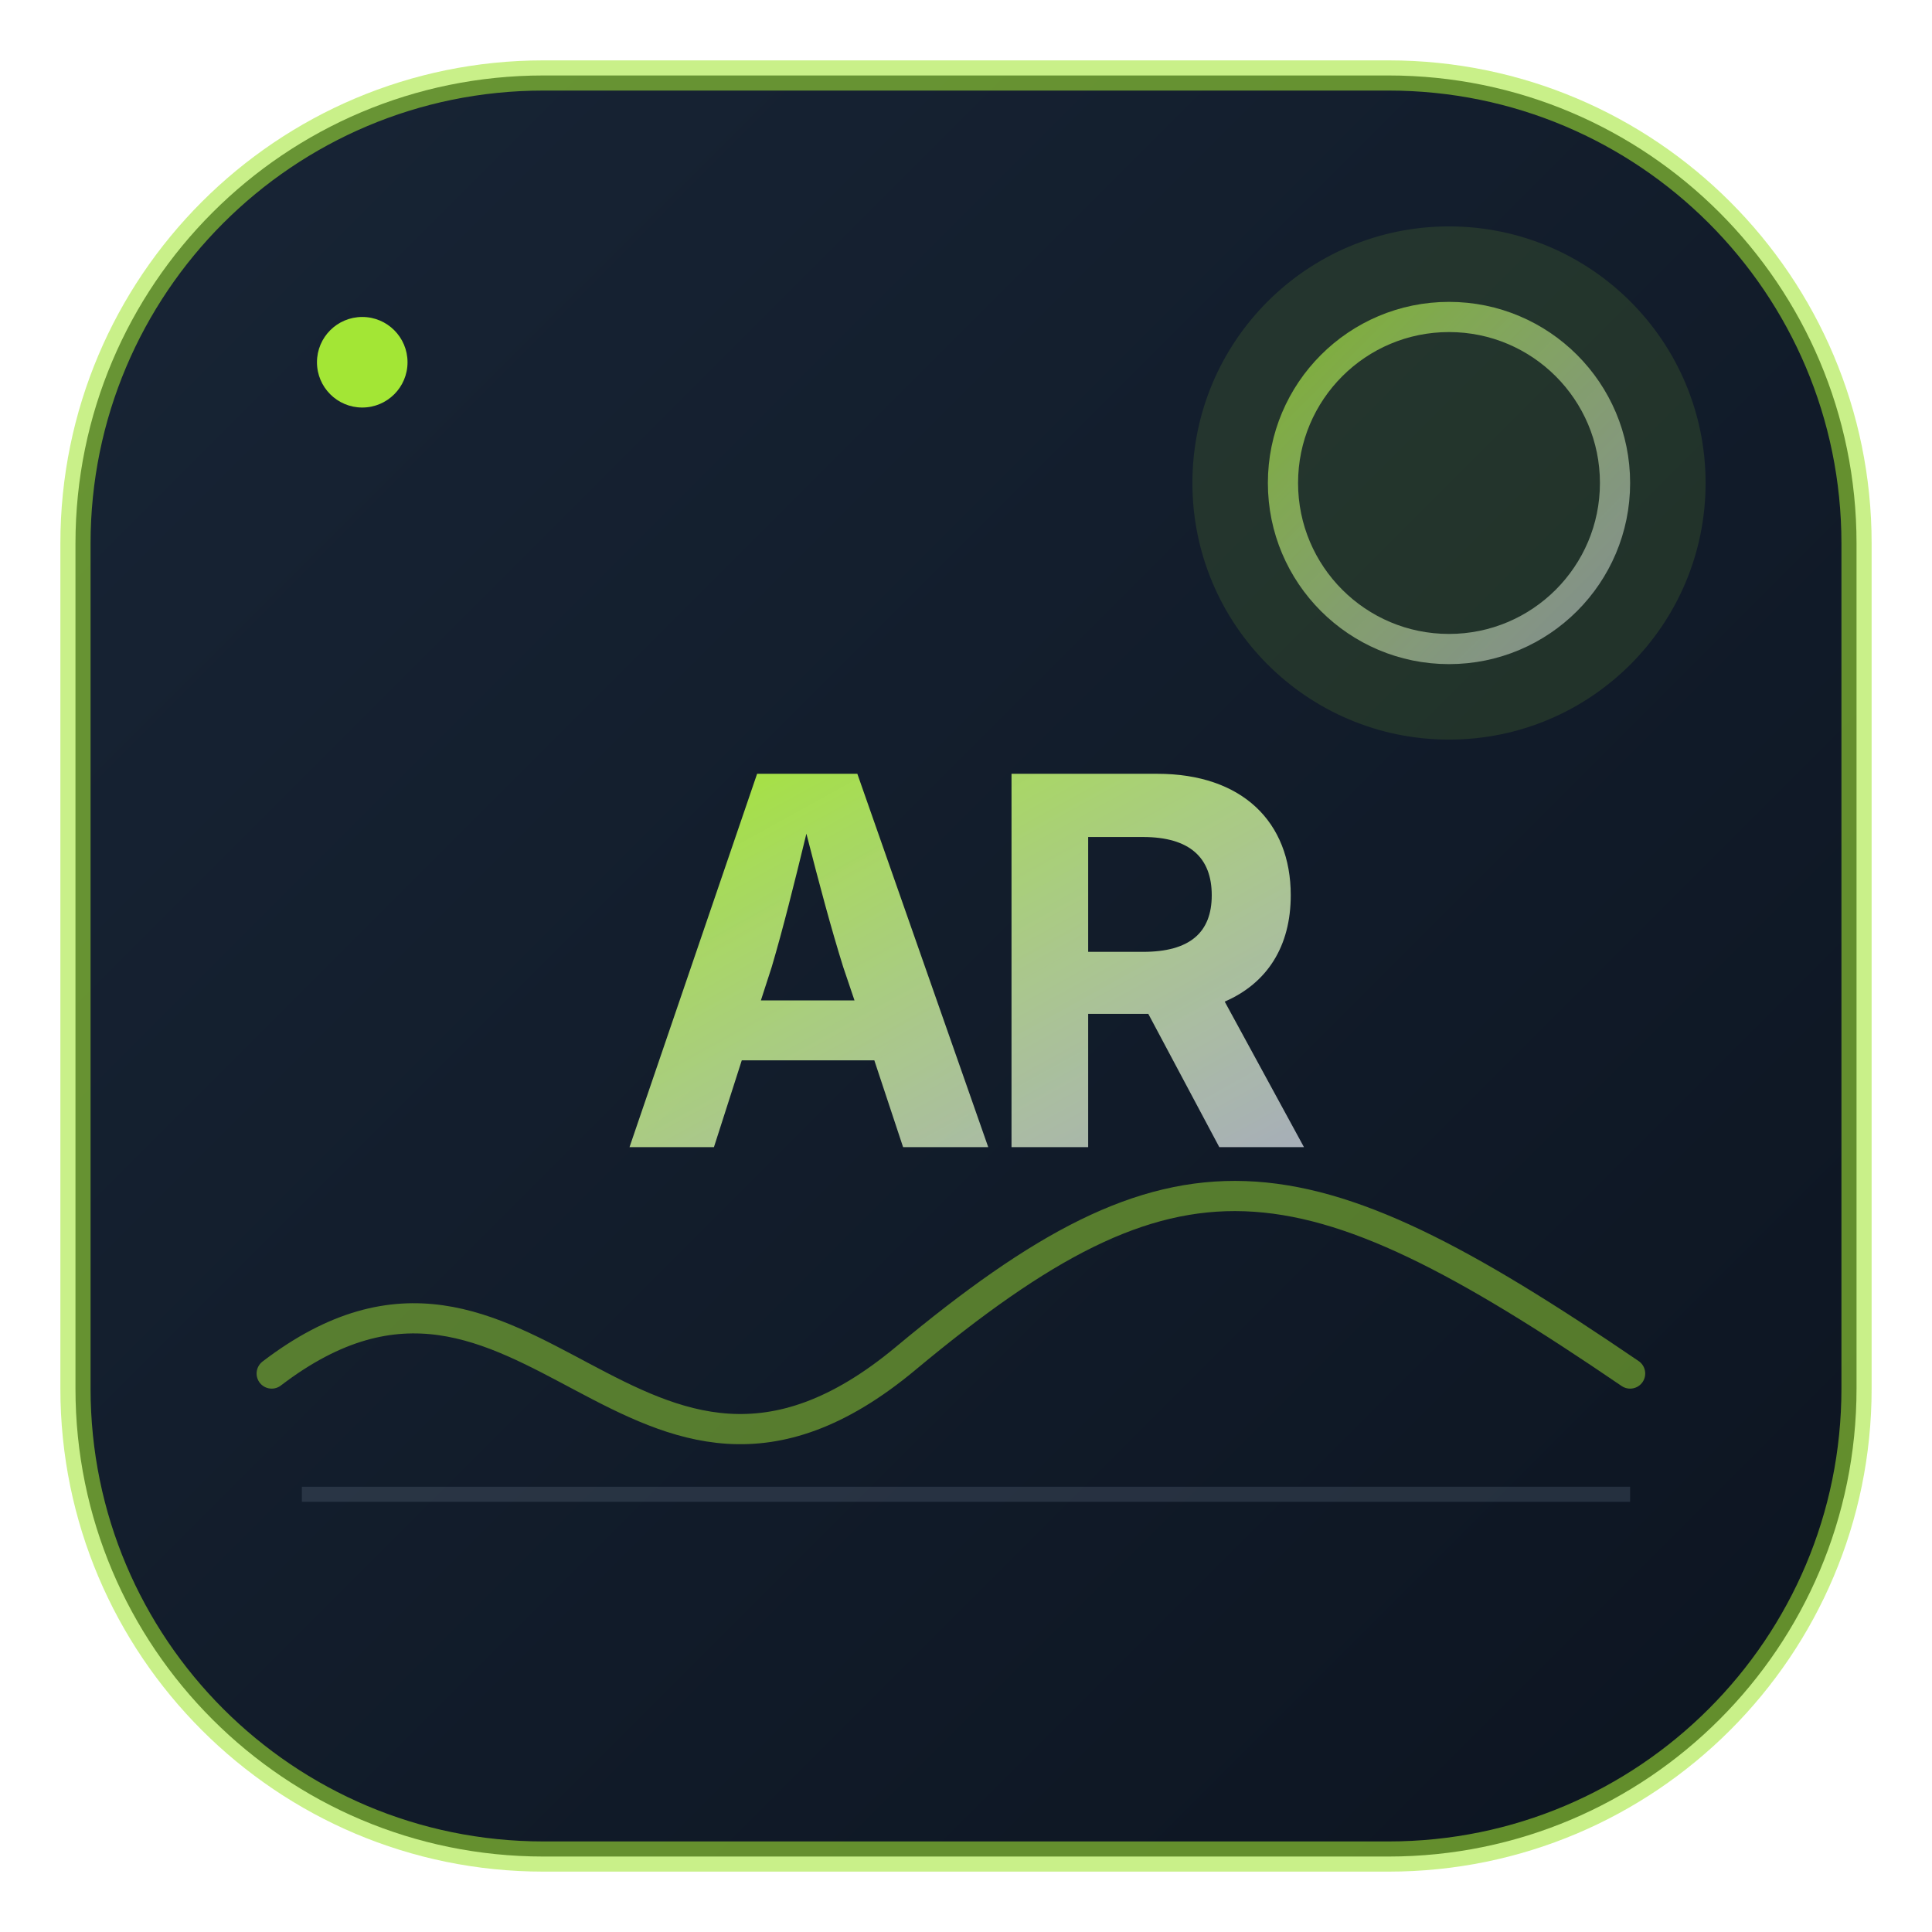
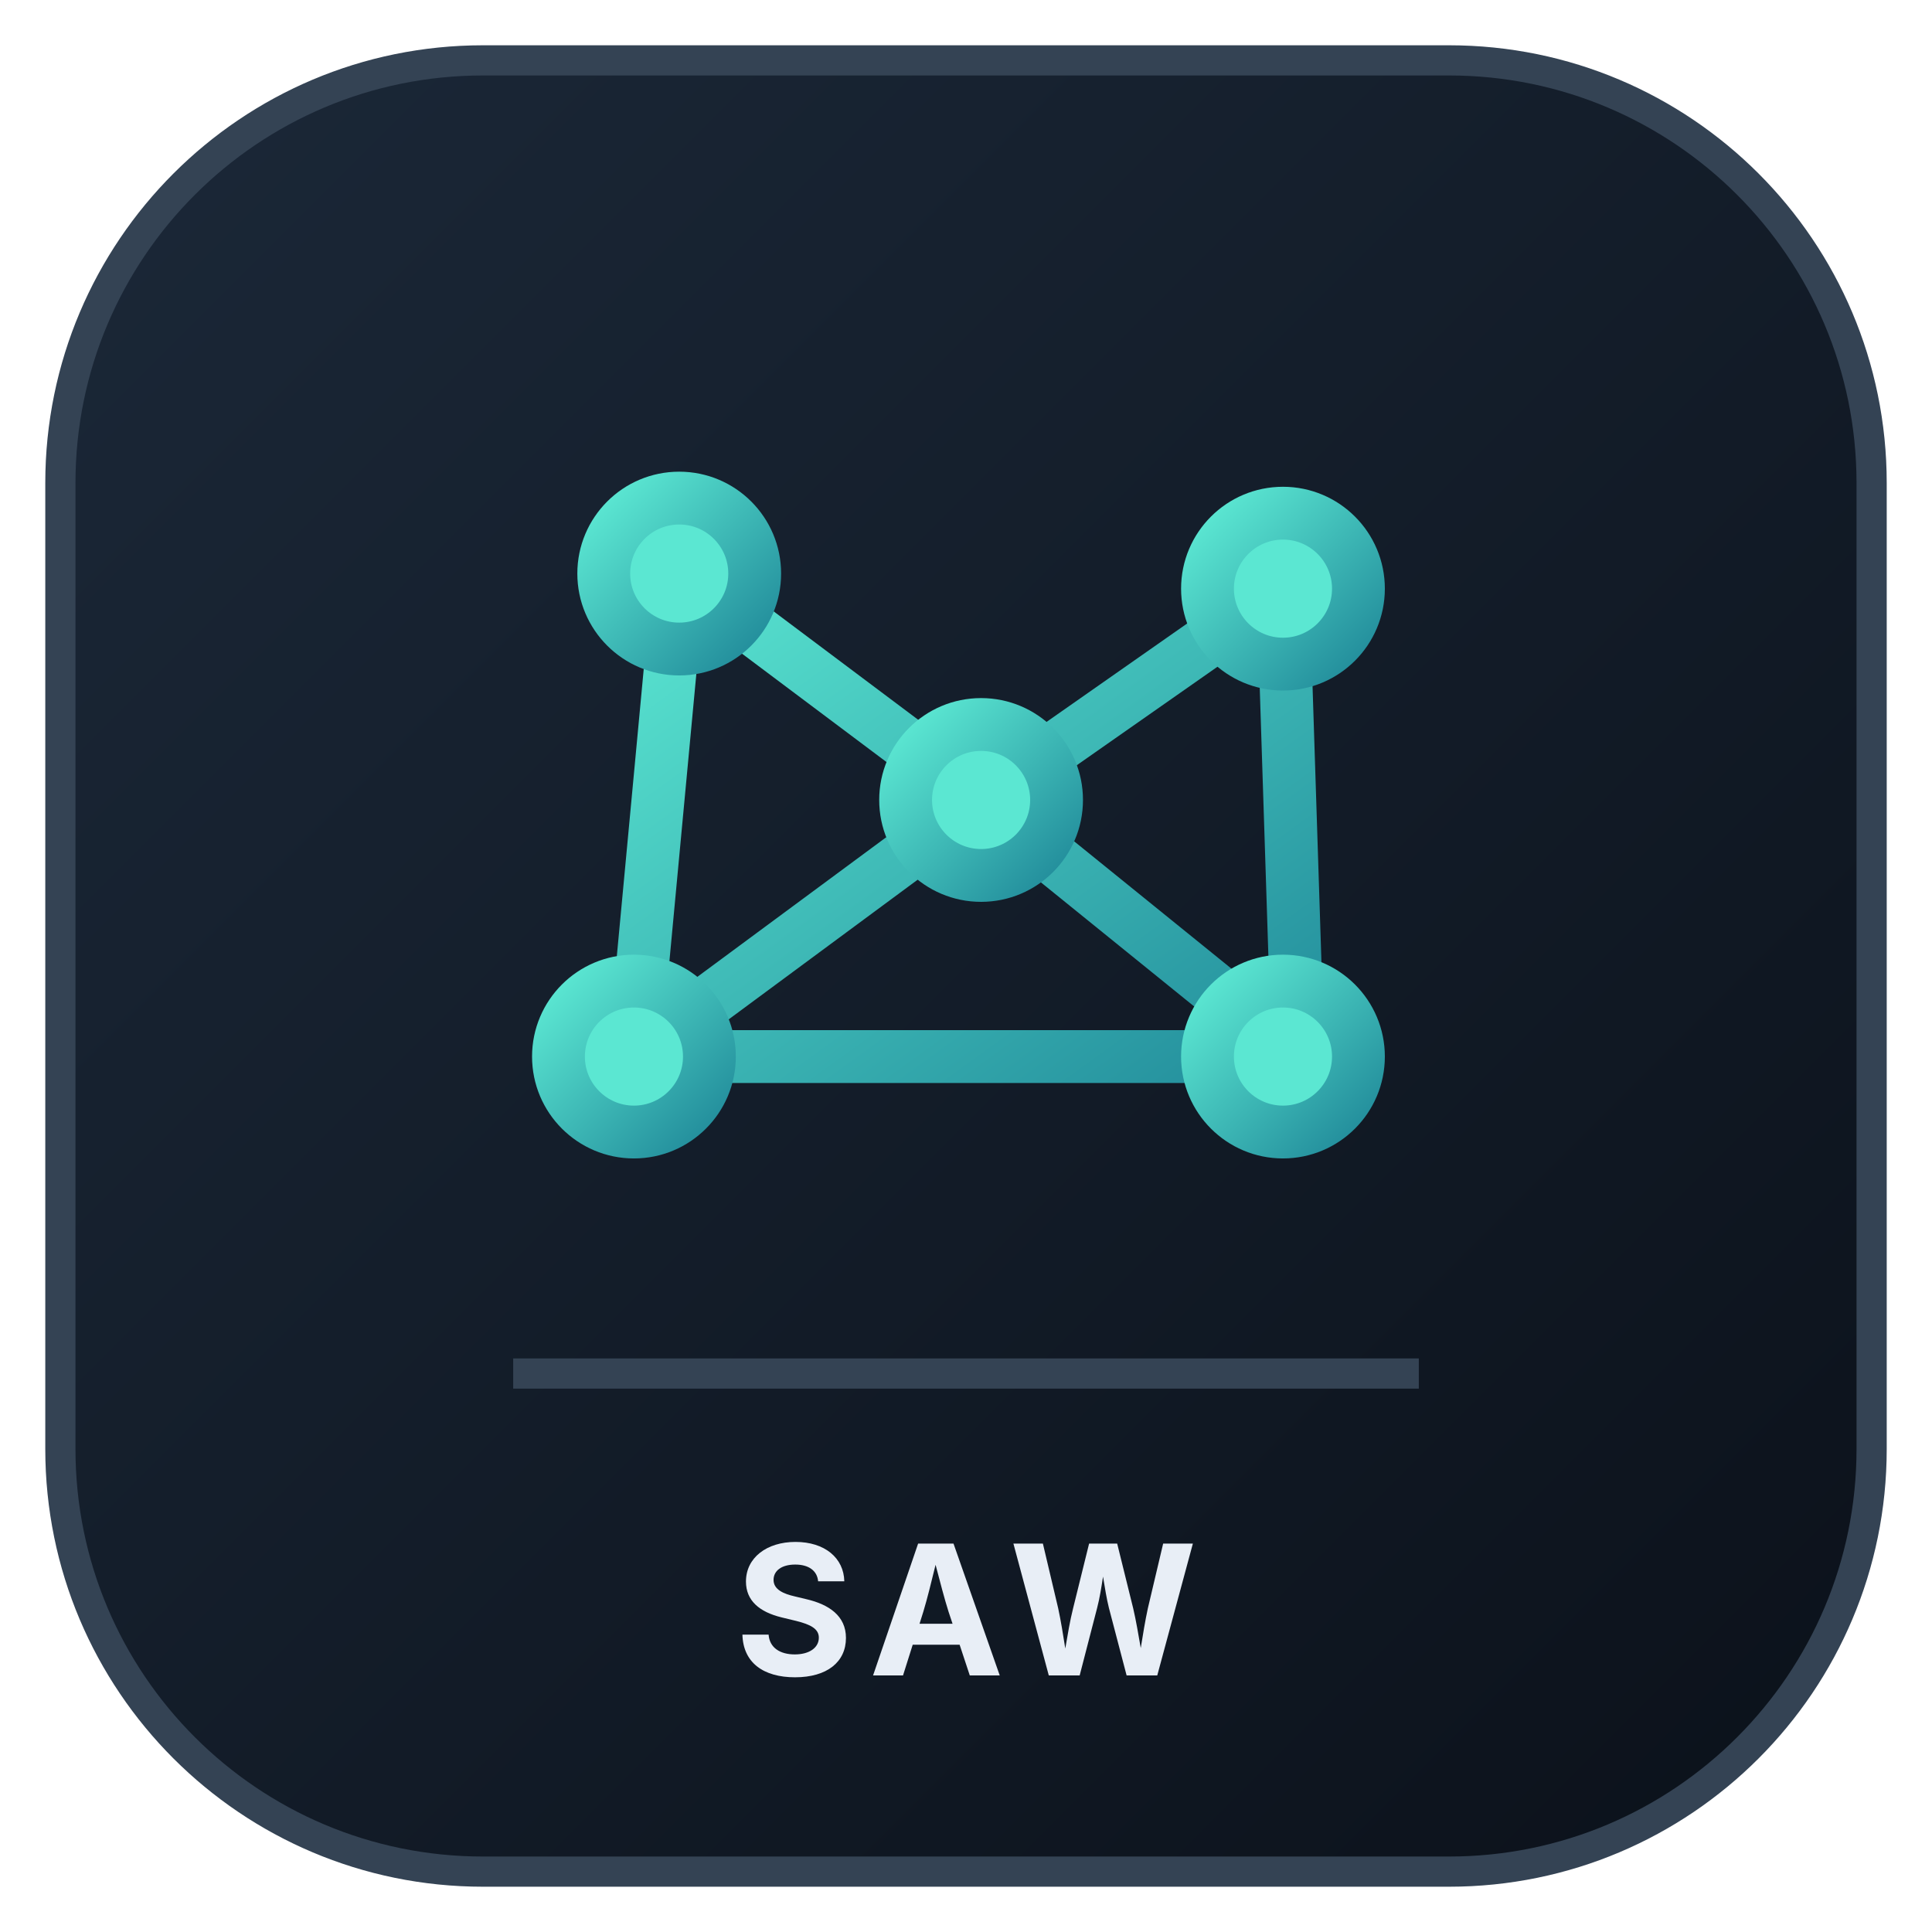
- <svg xmlns="http://www.w3.org/2000/svg" width="128" height="128" viewBox="0 0 128 128" role="img" aria-labelledby="title desc">
+ <svg xmlns="http://www.w3.org/2000/svg" viewBox="0 0 128 128" role="img" aria-labelledby="title desc">
  <defs>
-     <linearGradient id="panel" x1="0" y1="0" x2="1" y2="1">
-       <stop offset="0" stop-color="#182536" />
-       <stop offset="1" stop-color="#0c1420" />
+     <linearGradient id="bg" x1="0" y1="0" x2="1" y2="1">
+       <stop stop-color="#1b2838" />
+       <stop offset="1" stop-color="#0b111a" />
    </linearGradient>
    <linearGradient id="accent" x1="0" y1="0" x2="1" y2="1">
-       <stop offset="0" stop-color="#a3e635" />
-       <stop offset="1" stop-color="#e2e8f0" stop-opacity=".72" />
+       <stop stop-color="#5BE7D2" />
+       <stop offset="1" stop-color="#238E9C" />
    </linearGradient>
  </defs>
-   <rect x="5" y="5" width="118" height="118" rx="31" fill="url(#panel)" stroke="#a3e635" stroke-opacity=".58" stroke-width="2" />
-   <circle cx="96" cy="32" r="17" fill="#a3e635" fill-opacity=".12" />
-   <circle cx="96" cy="32" r="11" fill="none" stroke="url(#accent)" stroke-opacity=".7" stroke-width="2" />
-   <path d="M18 91 C35 78 42 105 60 90 S86 76 108 91" fill="none" stroke="#a3e635" stroke-opacity=".48" stroke-width="2" stroke-linecap="round" />
-   <path d="M20 99 H108" fill="none" stroke="#94a3b8" stroke-opacity=".18" stroke-width="1" />
-   <text x="64" y="76" text-anchor="middle" fill="url(#accent)" font-family="Inter, Segoe UI, Arial, sans-serif" font-size="34" font-weight="750" letter-spacing="-1.5">AR</text>
-   <circle cx="24" cy="24" r="3" fill="#a3e635" />
+   <rect x="4" y="4" width="120" height="120" rx="28" fill="url(#bg)" stroke="#344354" stroke-width="2" />
+   <g fill="none" stroke="url(#accent)" stroke-width="3.5" stroke-linecap="round" stroke-linejoin="round">
+     <path d="m45 38 20 15 20-14M45 38l-3 32 23-17 21 17-1-31M42 70l43 0" />
+     <circle cx="45" cy="38" r="5" fill="#5BE7D2" />
+     <circle cx="65" cy="53" r="5" fill="#5BE7D2" />
+     <circle cx="85" cy="39" r="5" fill="#5BE7D2" />
+     <circle cx="42" cy="70" r="5" fill="#5BE7D2" />
+     <circle cx="85" cy="70" r="5" fill="#5BE7D2" />
+   </g>
+   <path d="M34 91h60" stroke="#344354" stroke-width="2" />
+   <text x="64" y="111" text-anchor="middle" fill="#e8eef6" font-family="Inter,Segoe UI,Arial,sans-serif" font-size="12" font-weight="700" letter-spacing="1.2">SAW</text>
</svg>
